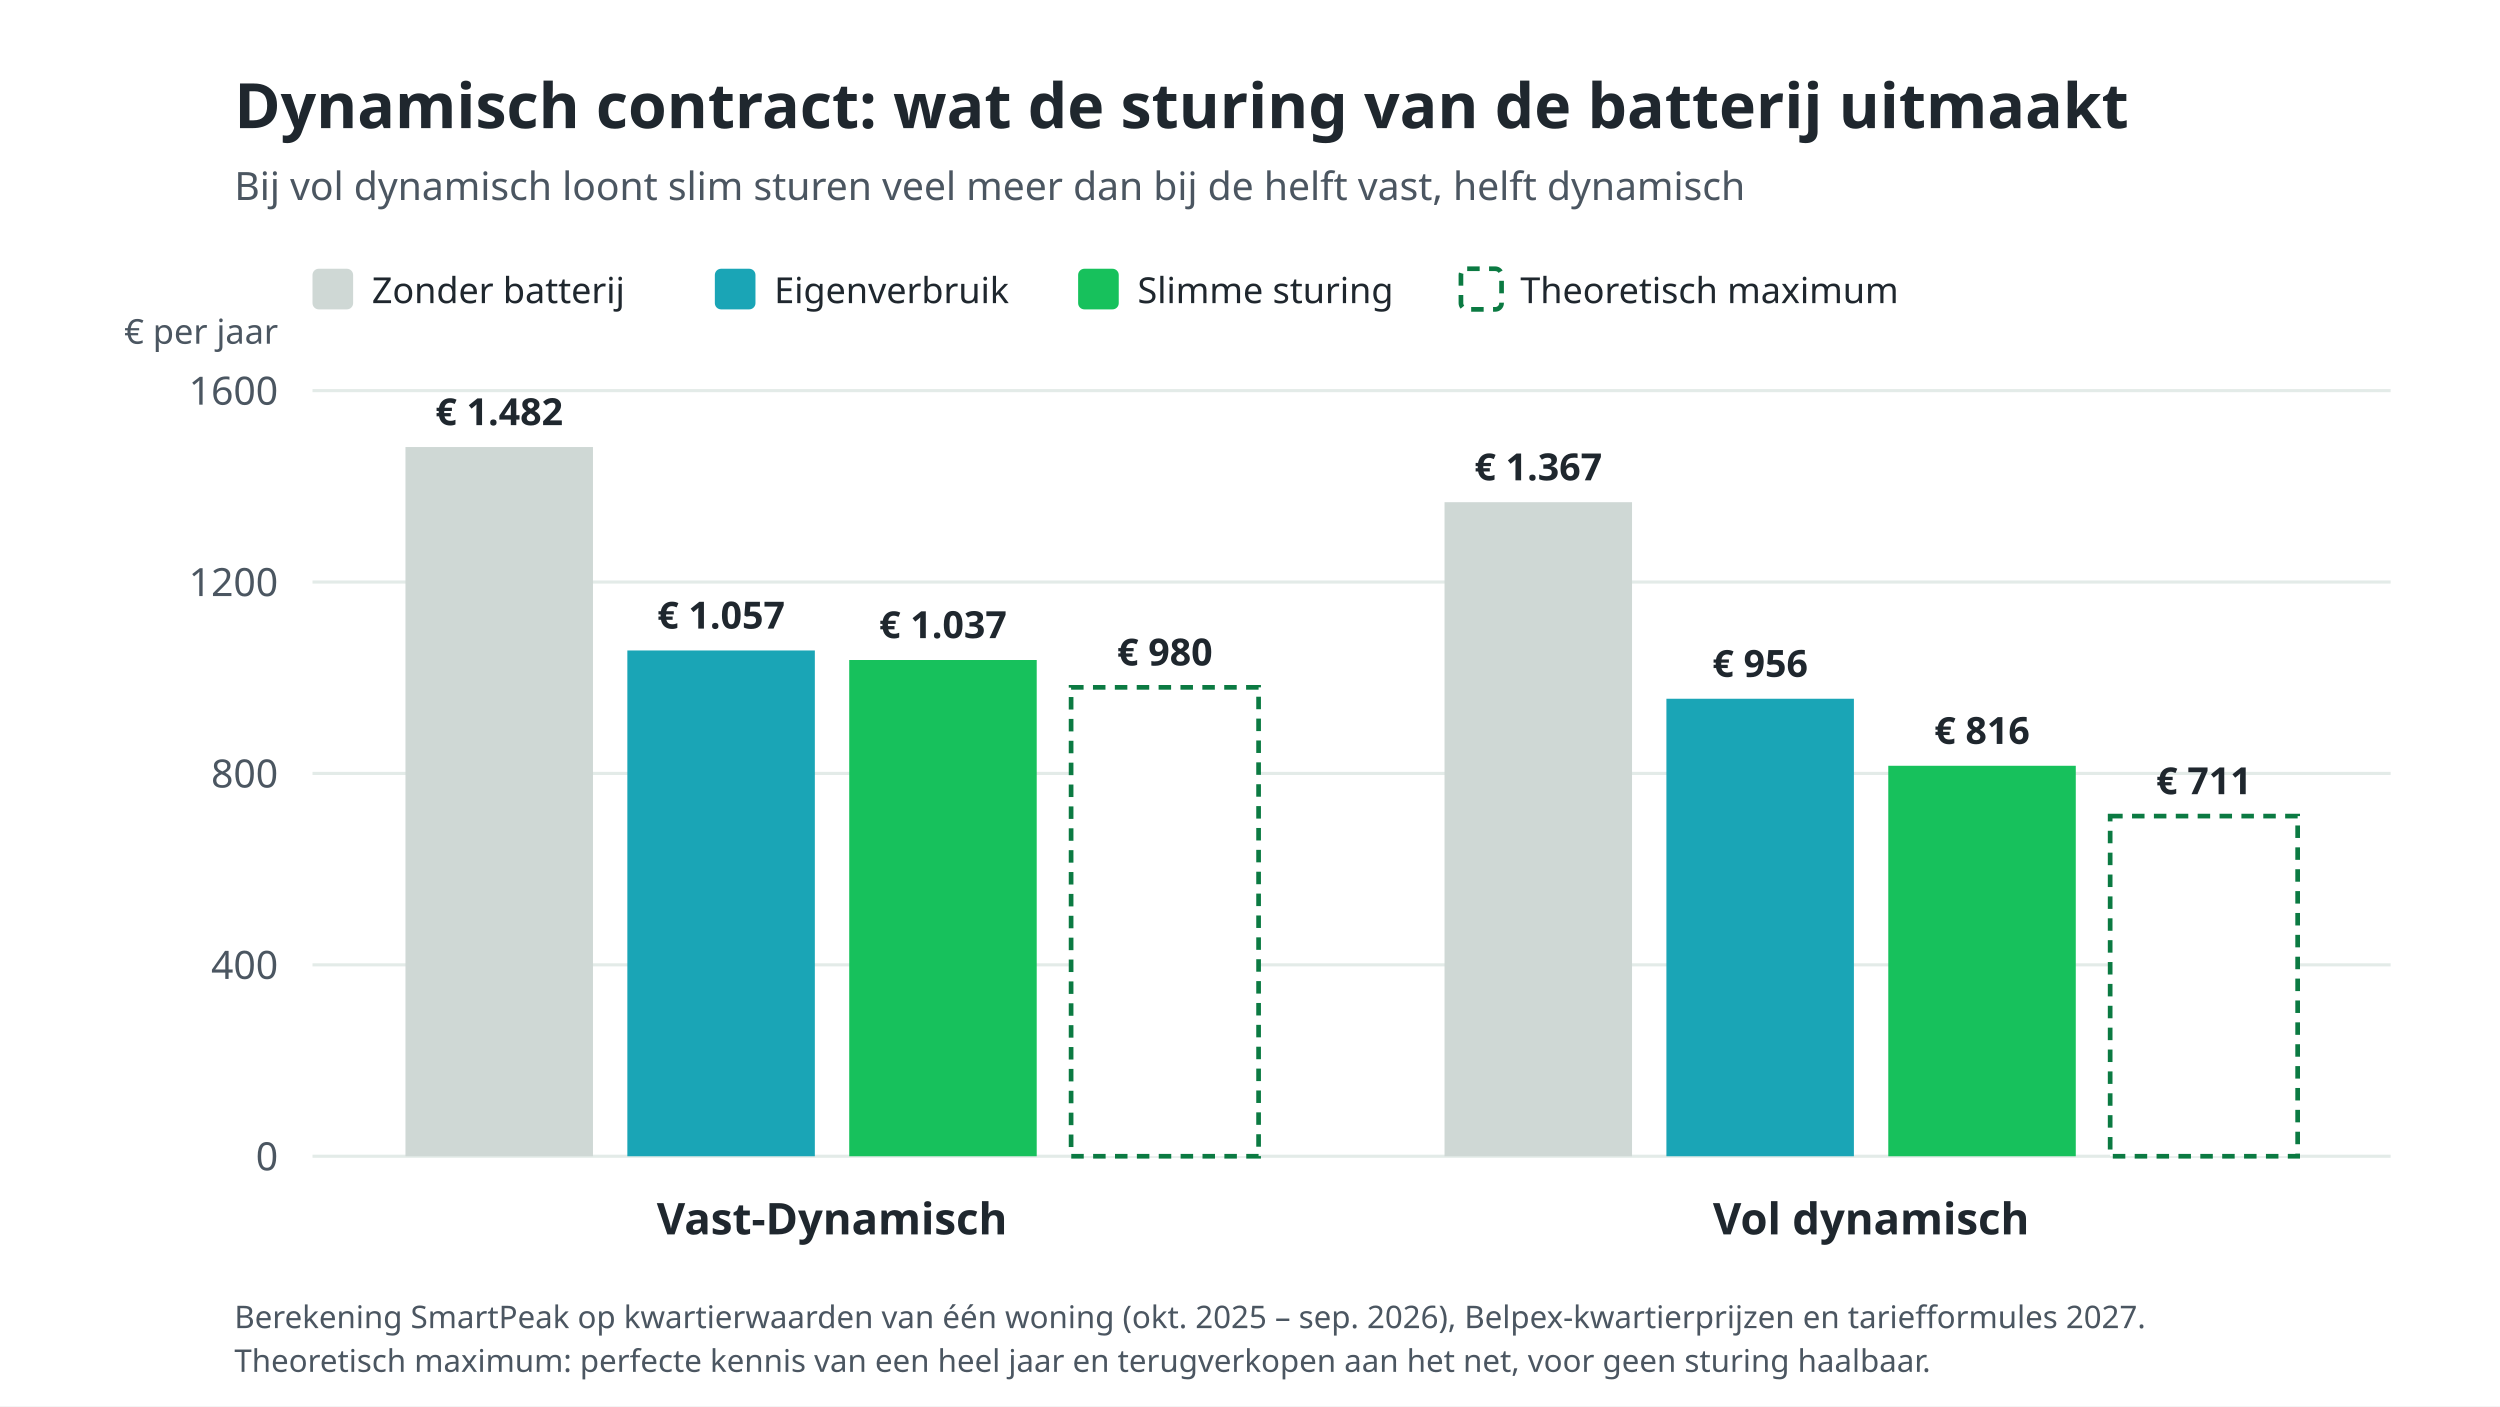
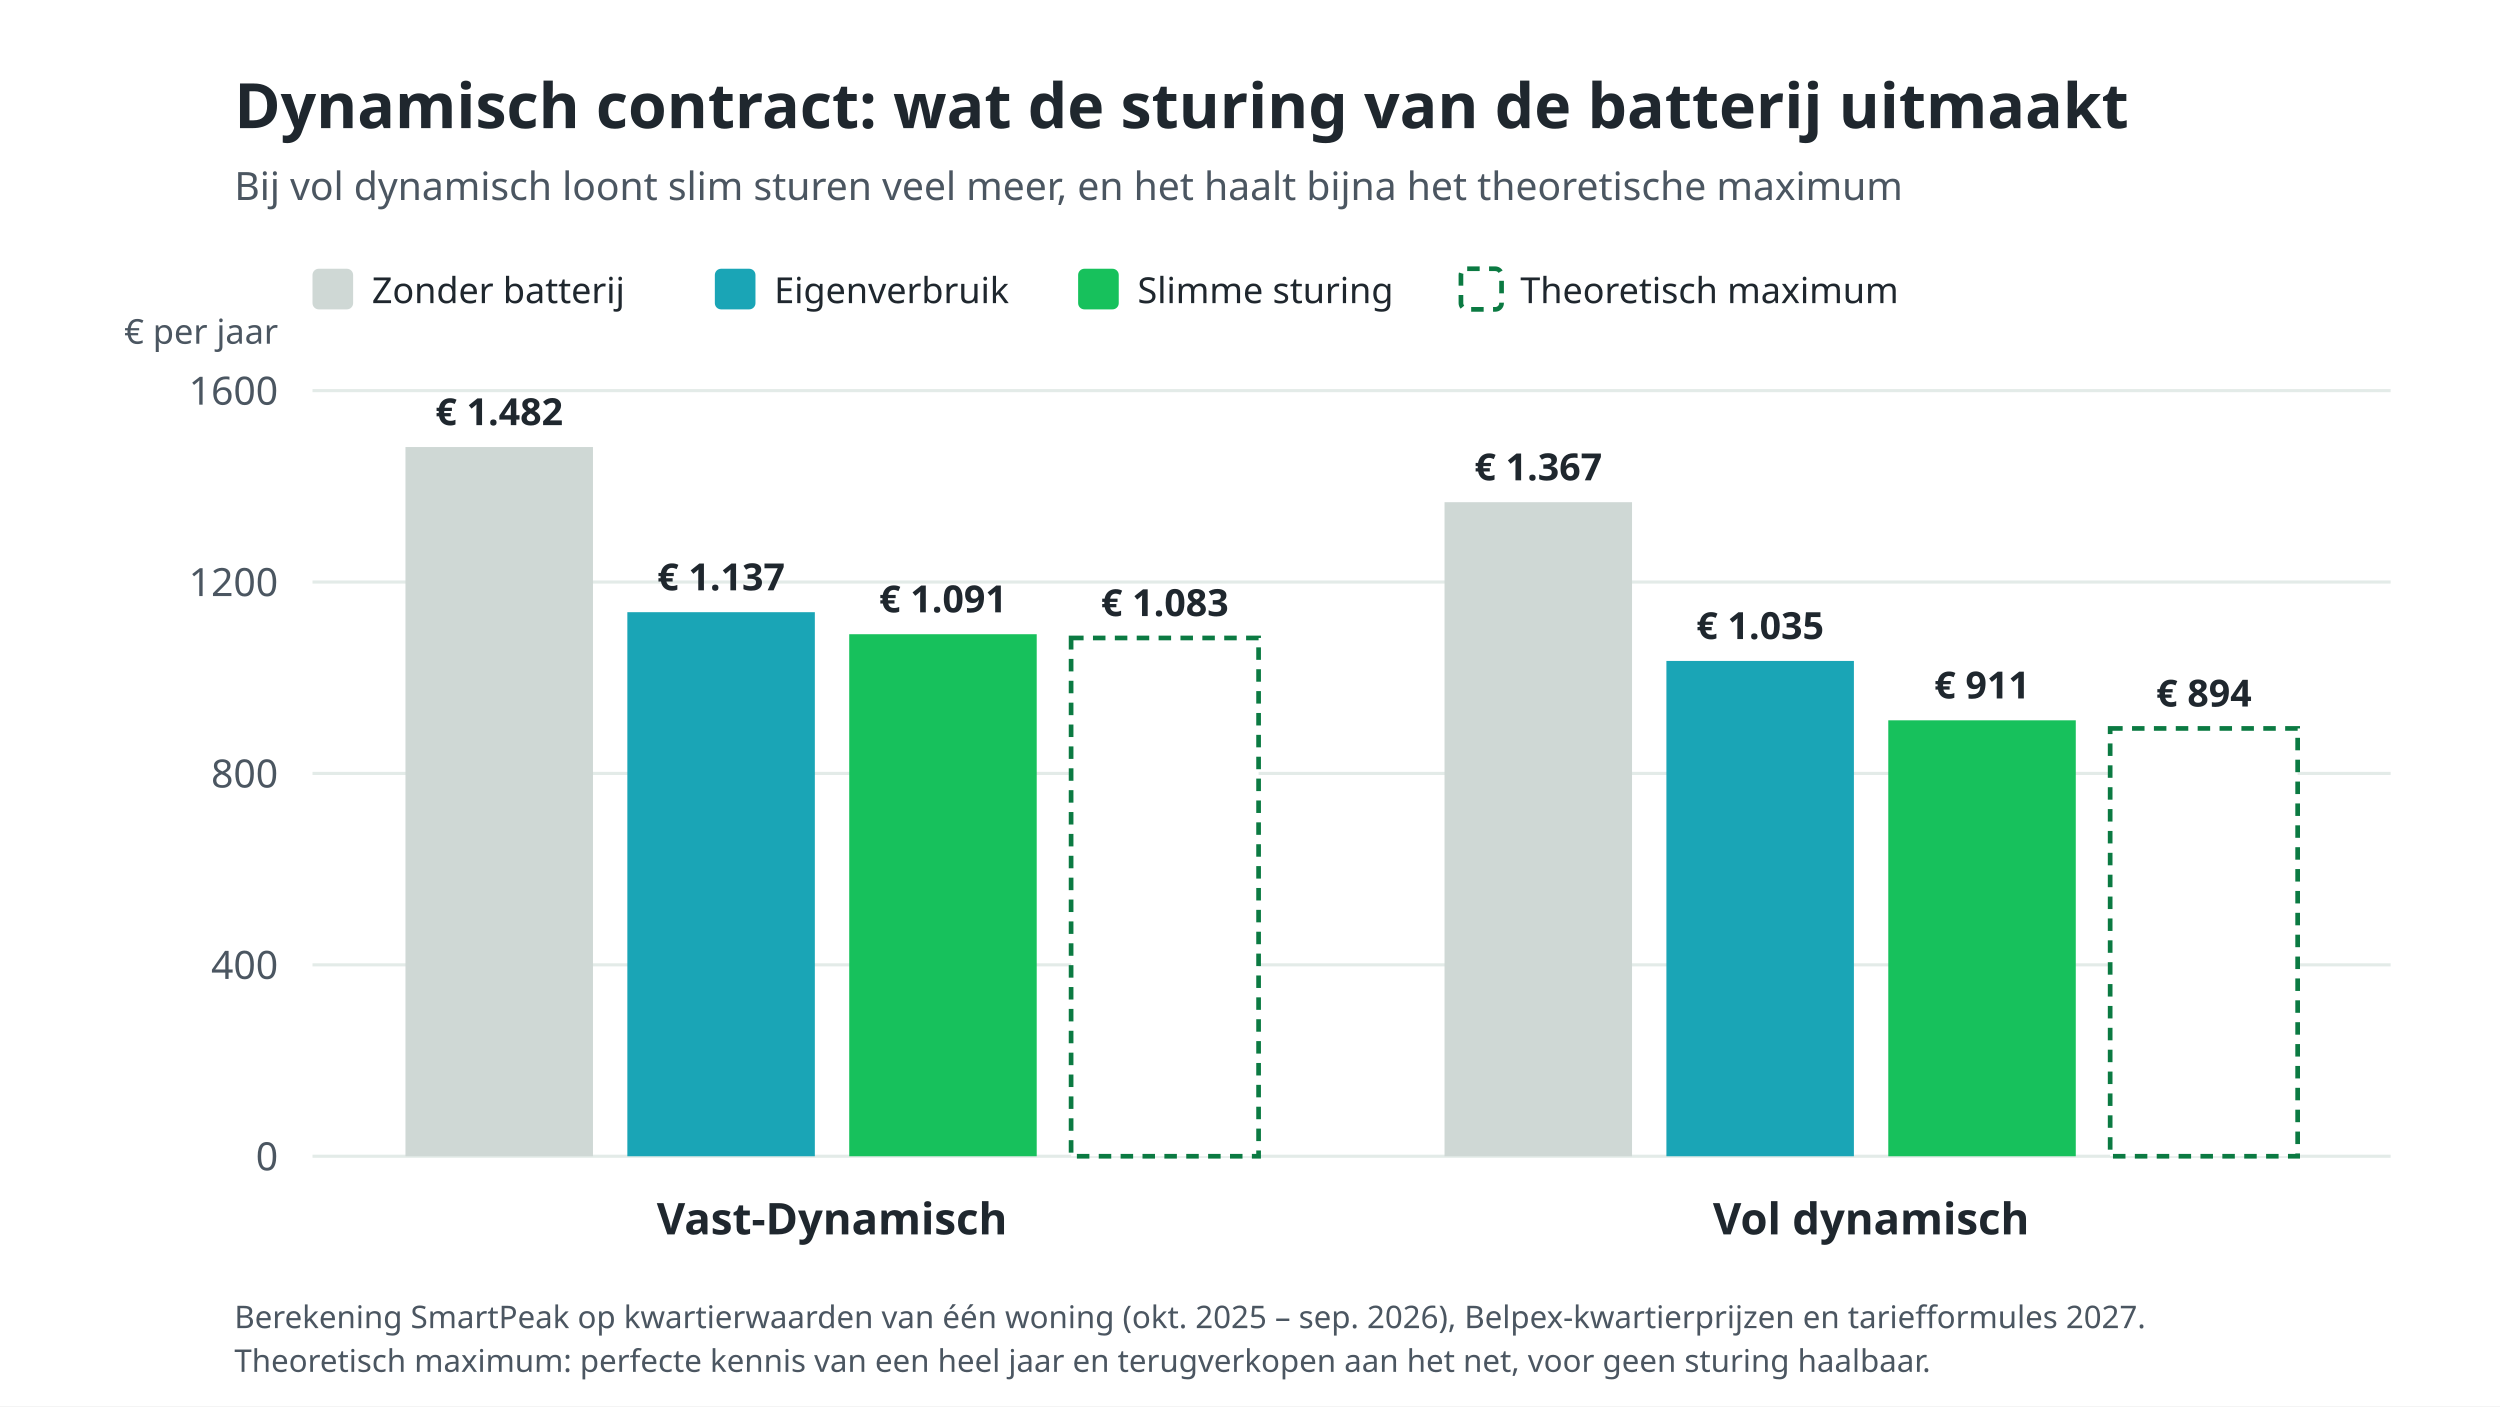
<svg xmlns="http://www.w3.org/2000/svg" viewBox="0 0 1600 900" width="1600" height="900" font-family="Instrument Sans, Segoe UI, sans-serif">
  <rect width="100%" height="100%" fill="#ffffff" />
  <text x="150" y="82" font-size="40" font-weight="650" fill="#1f272e">Dynamisch contract: wat de sturing van de batterij uitmaakt</text>
-   <text x="150" y="128" font-size="25" fill="#4b5661">Bij vol dynamisch loont slim sturen veel meer dan bij de helft vast, helft dynamisch</text>
+   <text x="150" y="128" font-size="25" fill="#4b5661">Bij vol dynamisch loont slim sturen veel meer, en het haalt bijna het theoretische maximum</text>
  <line x1="200" x2="1530" y1="740.0" y2="740.0" stroke="#e3ebe8" stroke-width="2" />
  <text x="178.0" y="749.0" font-size="25" fill="#4b5661" text-anchor="end">0</text>
  <line x1="200" x2="1530" y1="617.5" y2="617.5" stroke="#e3ebe8" stroke-width="2" />
  <text x="178.0" y="626.5" font-size="25" fill="#4b5661" text-anchor="end">400</text>
  <line x1="200" x2="1530" y1="495.0" y2="495.0" stroke="#e3ebe8" stroke-width="2" />
  <text x="178.0" y="504.0" font-size="25" fill="#4b5661" text-anchor="end">800</text>
  <line x1="200" x2="1530" y1="372.5" y2="372.5" stroke="#e3ebe8" stroke-width="2" />
  <text x="178.0" y="381.5" font-size="25" fill="#4b5661" text-anchor="end">1200</text>
  <line x1="200" x2="1530" y1="250.0" y2="250.0" stroke="#e3ebe8" stroke-width="2" />
  <text x="178.0" y="259.0" font-size="25" fill="#4b5661" text-anchor="end">1600</text>
  <text x="178.0" y="220.0" font-size="22" fill="#4b5661" text-anchor="end">€ per jaar</text>
  <rect x="200" y="172" width="26" height="26" rx="4" fill="#cfd8d5" />
  <text x="238.0" y="194.0" font-size="23" fill="#1f272e">Zonder batterij</text>
  <rect x="457.5" y="172" width="26" height="26" rx="4" fill="#1aa5b6" />
  <text x="495.5" y="194.0" font-size="23" fill="#1f272e">Eigenverbruik</text>
  <rect x="690.0" y="172" width="26" height="26" rx="4" fill="#17c15c" />
  <text x="728.0" y="194.0" font-size="23" fill="#1f272e">Slimme sturing</text>
  <rect x="935.0" y="172" width="26" height="26" rx="4" fill="#ffffff" stroke="#0b7a42" stroke-width="3" stroke-dasharray="8 6" />
  <text x="973.0" y="194.0" font-size="23" fill="#1f272e">Theoretisch maximum</text>
  <rect x="259.5" y="286.1" width="120" height="453.9" fill="#cfd8d5" />
  <text x="319.5" y="272.1" font-size="24" fill="#1f272e" font-weight="650" text-anchor="middle">€ 1.482</text>
-   <rect x="401.5" y="416.3" width="120" height="323.7" fill="#1aa5b6" />
-   <text x="461.5" y="402.3" font-size="24" fill="#1f272e" font-weight="650" text-anchor="middle">€ 1.057</text>
-   <rect x="543.5" y="422.4" width="120" height="317.6" fill="#17c15c" />
-   <text x="603.5" y="408.4" font-size="24" fill="#1f272e" font-weight="650" text-anchor="middle">€ 1.037</text>
-   <rect x="685.5" y="439.9" width="120" height="300.1" fill="#ffffff" stroke="#0b7a42" stroke-width="3" stroke-dasharray="8 6" />
-   <text x="745.5" y="425.9" font-size="24" fill="#1f272e" font-weight="650" text-anchor="middle">€ 980</text>
+   <rect x="401.5" y="391.8" width="120" height="348.2" fill="#1aa5b6" />
+   <text x="461.5" y="377.8" font-size="24" fill="#1f272e" font-weight="650" text-anchor="middle">€ 1.137</text>
+   <rect x="543.5" y="405.9" width="120" height="334.1" fill="#17c15c" />
+   <text x="603.5" y="391.9" font-size="24" fill="#1f272e" font-weight="650" text-anchor="middle">€ 1.091</text>
+   <rect x="685.5" y="408.3" width="120" height="331.7" fill="#ffffff" stroke="#0b7a42" stroke-width="3" stroke-dasharray="8 6" />
+   <text x="745.5" y="394.3" font-size="24" fill="#1f272e" font-weight="650" text-anchor="middle">€ 1.083</text>
  <text x="532.5" y="790.0" font-size="28" fill="#1f272e" font-weight="650" text-anchor="middle">Vast-Dynamisch</text>
  <rect x="924.5" y="321.4" width="120" height="418.6" fill="#cfd8d5" />
  <text x="984.5" y="307.4" font-size="24" fill="#1f272e" font-weight="650" text-anchor="middle">€ 1.367</text>
-   <rect x="1066.5" y="447.2" width="120" height="292.8" fill="#1aa5b6" />
-   <text x="1126.5" y="433.2" font-size="24" fill="#1f272e" font-weight="650" text-anchor="middle">€ 956</text>
-   <rect x="1208.5" y="490.1" width="120" height="249.9" fill="#17c15c" />
-   <text x="1268.5" y="476.1" font-size="24" fill="#1f272e" font-weight="650" text-anchor="middle">€ 816</text>
-   <rect x="1350.5" y="522.3" width="120" height="217.7" fill="#ffffff" stroke="#0b7a42" stroke-width="3" stroke-dasharray="8 6" />
-   <text x="1410.5" y="508.3" font-size="24" fill="#1f272e" font-weight="650" text-anchor="middle">€ 711</text>
+   <rect x="1066.5" y="423.0" width="120" height="317.0" fill="#1aa5b6" />
+   <text x="1126.5" y="409.0" font-size="24" fill="#1f272e" font-weight="650" text-anchor="middle">€ 1.035</text>
+   <rect x="1208.5" y="461.0" width="120" height="279.0" fill="#17c15c" />
+   <text x="1268.5" y="447.0" font-size="24" fill="#1f272e" font-weight="650" text-anchor="middle">€ 911</text>
+   <rect x="1350.5" y="466.2" width="120" height="273.8" fill="#ffffff" stroke="#0b7a42" stroke-width="3" stroke-dasharray="8 6" />
+   <text x="1410.5" y="452.2" font-size="24" fill="#1f272e" font-weight="650" text-anchor="middle">€ 894</text>
  <text x="1197.5" y="790.0" font-size="28" fill="#1f272e" font-weight="650" text-anchor="middle">Vol dynamisch</text>
  <text x="150.0" y="850.0" font-size="20" fill="#4b5661">Berekening SmartPeak op kwartierwaarden van één woning (okt. 2025 – sep. 2026), Belpex-kwartierprijzen en tariefformules 2027.</text>
  <text x="150.0" y="878.0" font-size="20" fill="#4b5661">Theoretisch maximum: perfecte kennis van een heel jaar en terugverkopen aan het net, voor geen sturing haalbaar.</text>
</svg>
